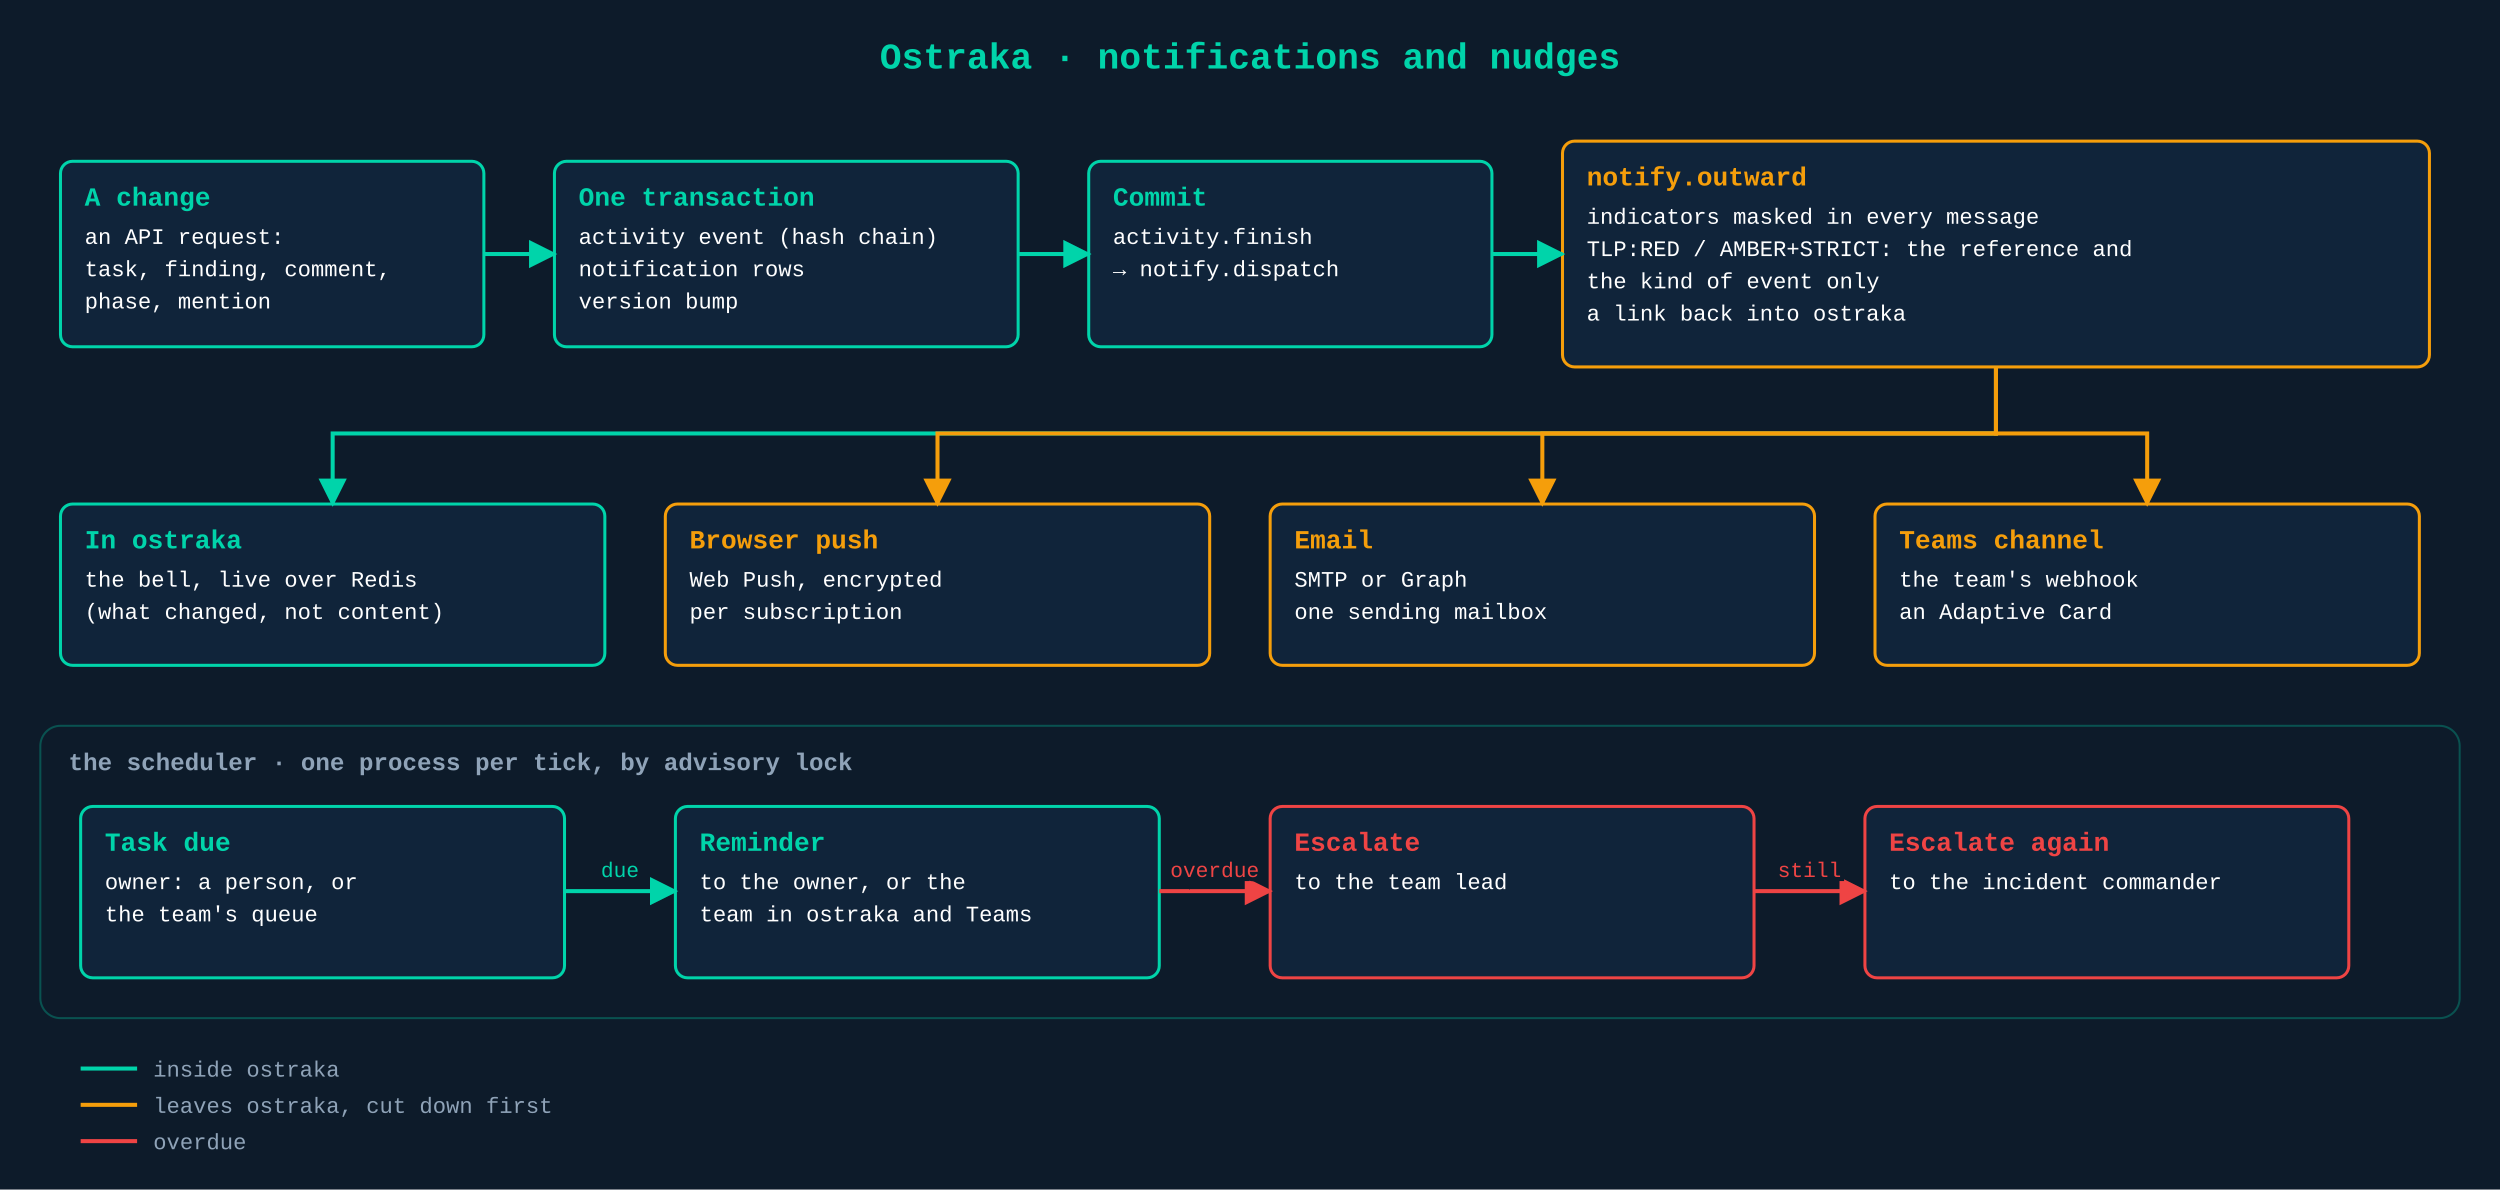
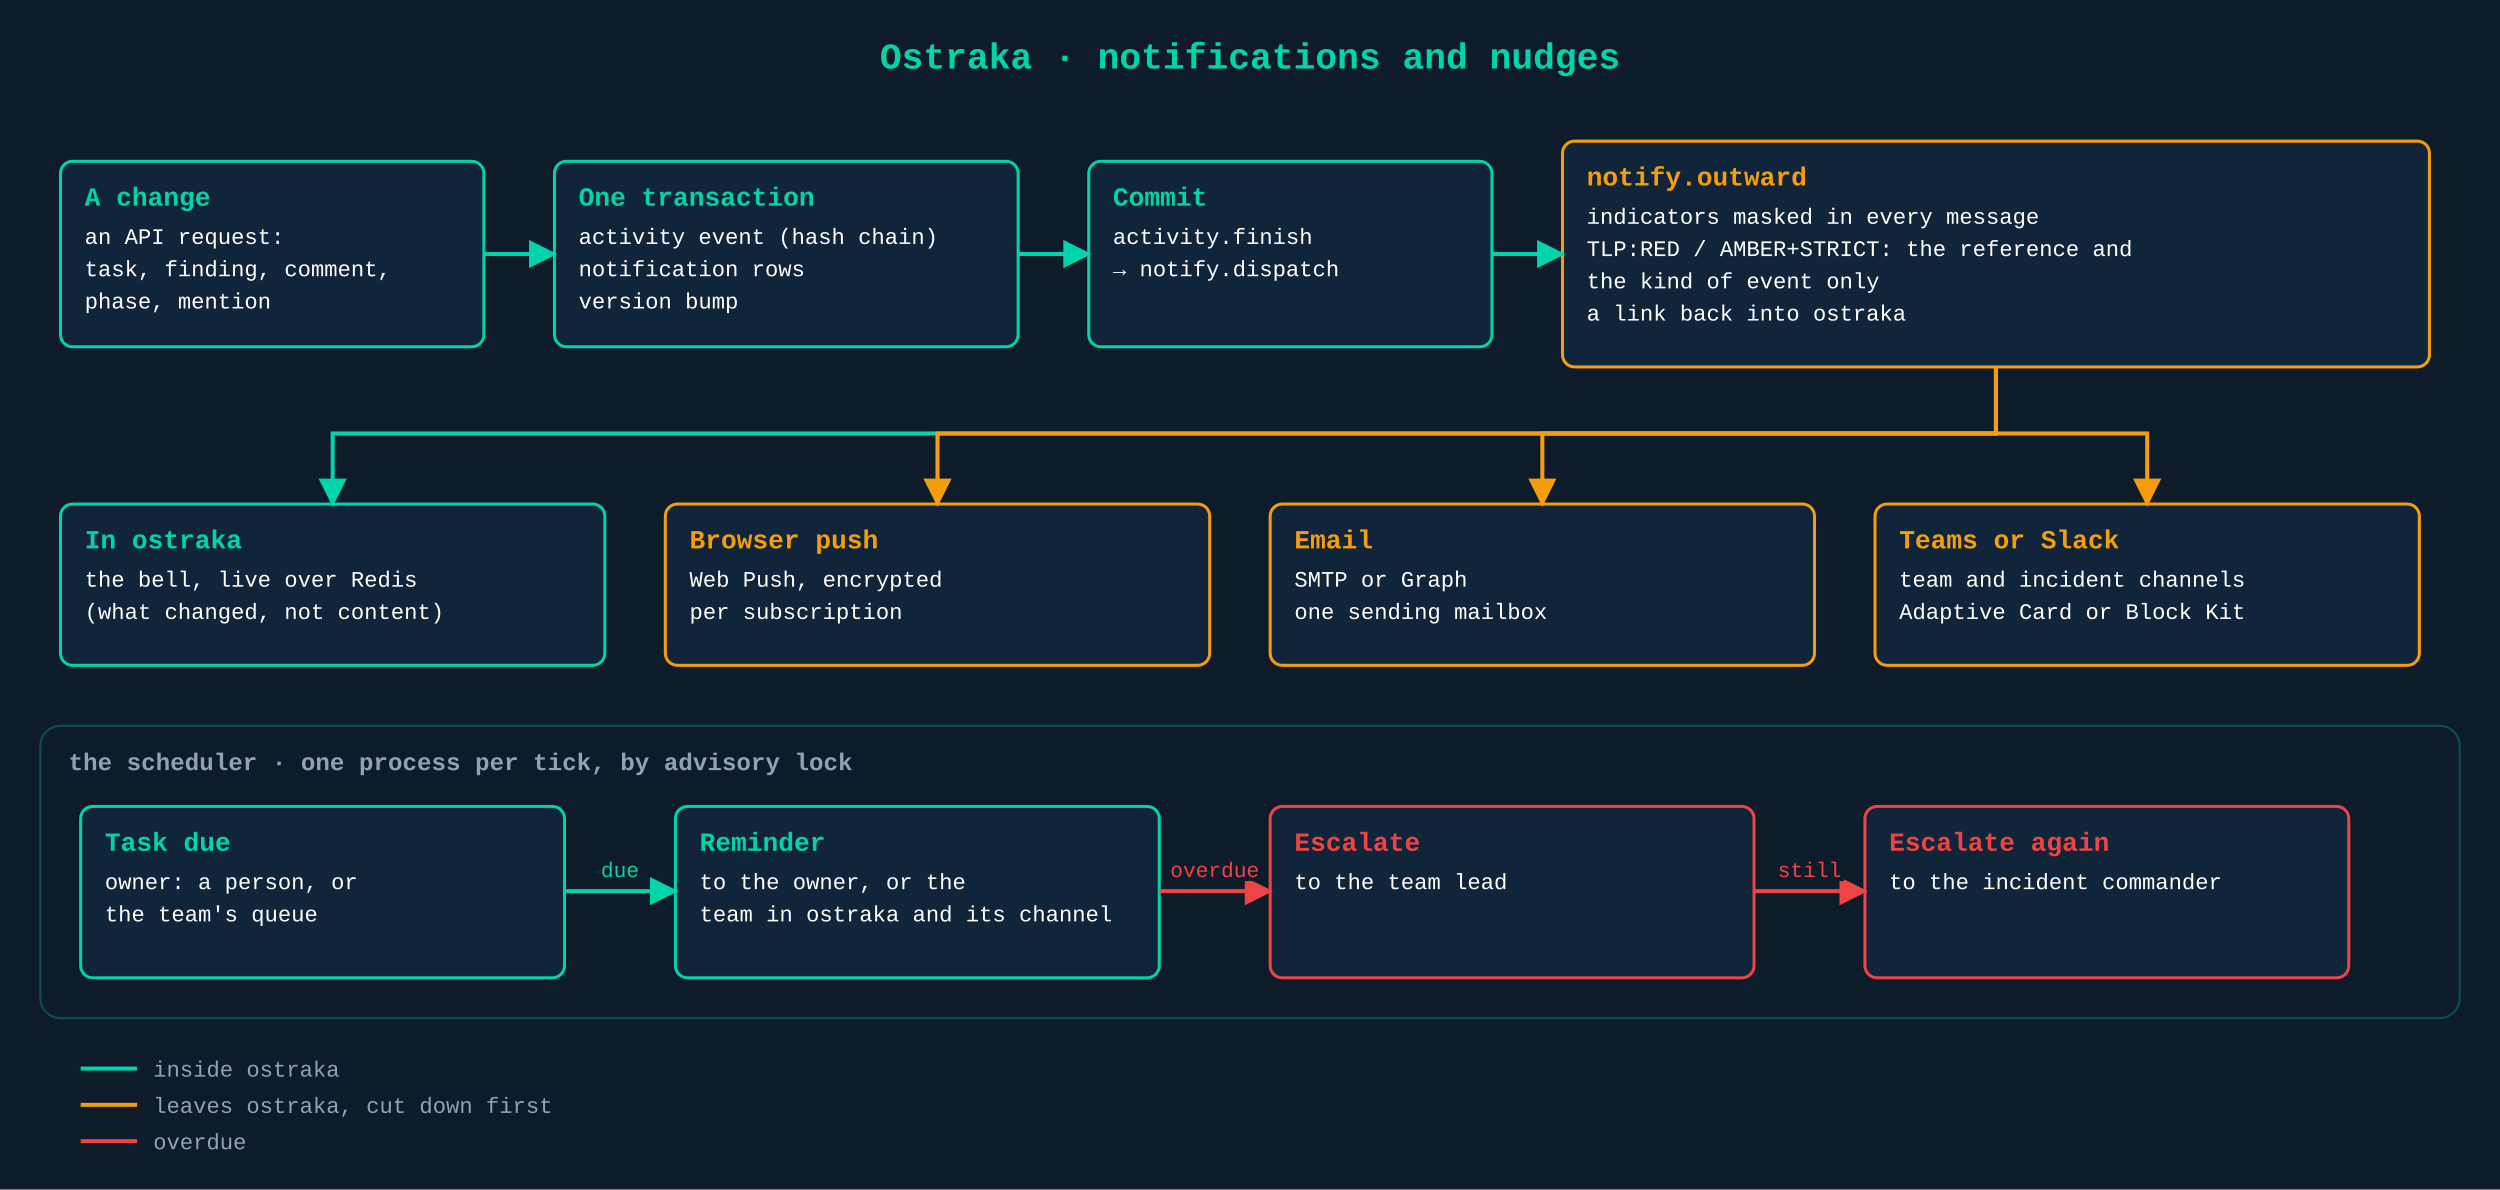
<svg xmlns="http://www.w3.org/2000/svg" viewBox="0 0 1240 590" font-family="'JetBrains Mono','Courier New',monospace">
  <defs>
    <marker id="et" viewBox="0 0 10 10" refX="9" refY="5" markerWidth="7" markerHeight="7" orient="auto">
      <path d="M0 0 L10 5 L0 10 z" fill="#00D4AA" />
    </marker>
    <marker id="st" viewBox="0 0 10 10" refX="1" refY="5" markerWidth="7" markerHeight="7" orient="auto">
      <path d="M10 0 L0 5 L10 10 z" fill="#00D4AA" />
    </marker>
    <marker id="ea" viewBox="0 0 10 10" refX="9" refY="5" markerWidth="7" markerHeight="7" orient="auto">
      <path d="M0 0 L10 5 L0 10 z" fill="#F59E0B" />
    </marker>
    <marker id="sa" viewBox="0 0 10 10" refX="1" refY="5" markerWidth="7" markerHeight="7" orient="auto">
      <path d="M10 0 L0 5 L10 10 z" fill="#F59E0B" />
    </marker>
    <marker id="er" viewBox="0 0 10 10" refX="9" refY="5" markerWidth="7" markerHeight="7" orient="auto">
      <path d="M0 0 L10 5 L0 10 z" fill="#EF4444" />
    </marker>
    <marker id="sr" viewBox="0 0 10 10" refX="1" refY="5" markerWidth="7" markerHeight="7" orient="auto">
      <path d="M10 0 L0 5 L10 10 z" fill="#EF4444" />
    </marker>
  </defs>
  <rect width="1240" height="590" fill="#0D1B2A" />
  <text x="620.0" y="34" font-size="18" fill="#00D4AA" text-anchor="middle" font-weight="700">Ostraka · notifications and nudges</text>
  <rect x="30" y="80" width="210" height="92" rx="6" fill="#10243A" stroke="#00D4AA" stroke-width="1.5" />
  <text x="42" y="102" font-size="13" fill="#00D4AA" text-anchor="start" font-weight="700">A change</text>
  <text x="42" y="121" font-size="11" fill="#FFFFFF" text-anchor="start" font-weight="400">an API request:</text>
  <text x="42" y="137" font-size="11" fill="#FFFFFF" text-anchor="start" font-weight="400">task, finding, comment,</text>
  <text x="42" y="153" font-size="11" fill="#FFFFFF" text-anchor="start" font-weight="400">phase, mention</text>
  <rect x="275" y="80" width="230" height="92" rx="6" fill="#10243A" stroke="#00D4AA" stroke-width="1.5" />
  <text x="287" y="102" font-size="13" fill="#00D4AA" text-anchor="start" font-weight="700">One transaction</text>
  <text x="287" y="121" font-size="11" fill="#FFFFFF" text-anchor="start" font-weight="400">activity event (hash chain)</text>
  <text x="287" y="137" font-size="11" fill="#FFFFFF" text-anchor="start" font-weight="400">notification rows</text>
  <text x="287" y="153" font-size="11" fill="#FFFFFF" text-anchor="start" font-weight="400">version bump</text>
  <rect x="540" y="80" width="200" height="92" rx="6" fill="#10243A" stroke="#00D4AA" stroke-width="1.5" />
  <text x="552" y="102" font-size="13" fill="#00D4AA" text-anchor="start" font-weight="700">Commit</text>
  <text x="552" y="121" font-size="11" fill="#FFFFFF" text-anchor="start" font-weight="400">activity.finish</text>
  <text x="552" y="137" font-size="11" fill="#FFFFFF" text-anchor="start" font-weight="400">→ notify.dispatch</text>
  <rect x="775" y="70" width="430" height="112" rx="6" fill="#10243A" stroke="#F59E0B" stroke-width="1.5" />
  <text x="787" y="92" font-size="13" fill="#F59E0B" text-anchor="start" font-weight="700">notify.outward</text>
  <text x="787" y="111" font-size="11" fill="#FFFFFF" text-anchor="start" font-weight="400">indicators masked in every message</text>
  <text x="787" y="127" font-size="11" fill="#FFFFFF" text-anchor="start" font-weight="400">TLP:RED / AMBER+STRICT: the reference and</text>
  <text x="787" y="143" font-size="11" fill="#FFFFFF" text-anchor="start" font-weight="400">the kind of event only</text>
  <text x="787" y="159" font-size="11" fill="#FFFFFF" text-anchor="start" font-weight="400">a link back into ostraka</text>
  <path d="M240 126 L275 126" fill="none" stroke="#00D4AA" stroke-width="2" marker-end="url(#et)" />
  <path d="M505 126 L540 126" fill="none" stroke="#00D4AA" stroke-width="2" marker-end="url(#et)" />
  <path d="M740 126 L775 126" fill="none" stroke="#00D4AA" stroke-width="2" marker-end="url(#et)" />
  <rect x="30" y="250" width="270" height="80" rx="6" fill="#10243A" stroke="#00D4AA" stroke-width="1.5" />
  <text x="42" y="272" font-size="13" fill="#00D4AA" text-anchor="start" font-weight="700">In ostraka</text>
  <text x="42" y="291" font-size="11" fill="#FFFFFF" text-anchor="start" font-weight="400">the bell, live over Redis</text>
  <text x="42" y="307" font-size="11" fill="#FFFFFF" text-anchor="start" font-weight="400">(what changed, not content)</text>
  <path d="M990 182 L990 215 L165 215 L165 250" fill="none" stroke="#00D4AA" stroke-width="2" marker-end="url(#et)" />
  <rect x="330" y="250" width="270" height="80" rx="6" fill="#10243A" stroke="#F59E0B" stroke-width="1.5" />
  <text x="342" y="272" font-size="13" fill="#F59E0B" text-anchor="start" font-weight="700">Browser push</text>
  <text x="342" y="291" font-size="11" fill="#FFFFFF" text-anchor="start" font-weight="400">Web Push, encrypted</text>
  <text x="342" y="307" font-size="11" fill="#FFFFFF" text-anchor="start" font-weight="400">per subscription</text>
  <path d="M990 182 L990 215 L465 215 L465 250" fill="none" stroke="#F59E0B" stroke-width="2" marker-end="url(#ea)" />
  <rect x="630" y="250" width="270" height="80" rx="6" fill="#10243A" stroke="#F59E0B" stroke-width="1.5" />
  <text x="642" y="272" font-size="13" fill="#F59E0B" text-anchor="start" font-weight="700">Email</text>
  <text x="642" y="291" font-size="11" fill="#FFFFFF" text-anchor="start" font-weight="400">SMTP or Graph</text>
  <text x="642" y="307" font-size="11" fill="#FFFFFF" text-anchor="start" font-weight="400">one sending mailbox</text>
  <path d="M990 182 L990 215 L765 215 L765 250" fill="none" stroke="#F59E0B" stroke-width="2" marker-end="url(#ea)" />
  <rect x="930" y="250" width="270" height="80" rx="6" fill="#10243A" stroke="#F59E0B" stroke-width="1.5" />
-   <text x="942" y="272" font-size="13" fill="#F59E0B" text-anchor="start" font-weight="700">Teams channel</text>
-   <text x="942" y="291" font-size="11" fill="#FFFFFF" text-anchor="start" font-weight="400">the team's webhook</text>
-   <text x="942" y="307" font-size="11" fill="#FFFFFF" text-anchor="start" font-weight="400">an Adaptive Card</text>
+   <text x="942" y="272" font-size="13" fill="#F59E0B" text-anchor="start" font-weight="700">Teams or Slack</text>
+   <text x="942" y="291" font-size="11" fill="#FFFFFF" text-anchor="start" font-weight="400">team and incident channels</text>
+   <text x="942" y="307" font-size="11" fill="#FFFFFF" text-anchor="start" font-weight="400">Adaptive Card or Block Kit</text>
  <path d="M990 182 L990 215 L1065 215 L1065 250" fill="none" stroke="#F59E0B" stroke-width="2" marker-end="url(#ea)" />
  <rect x="20" y="360" width="1200" height="145" rx="10" fill="none" stroke="#00D4AA" stroke-opacity="0.3" stroke-width="1" />
  <text x="34" y="382" font-size="12" fill="#8FA3B8" text-anchor="start" font-weight="700">the scheduler · one process per tick, by advisory lock</text>
  <rect x="40" y="400" width="240" height="85" rx="6" fill="#10243A" stroke="#00D4AA" stroke-width="1.5" />
  <text x="52" y="422" font-size="13" fill="#00D4AA" text-anchor="start" font-weight="700">Task due</text>
  <text x="52" y="441" font-size="11" fill="#FFFFFF" text-anchor="start" font-weight="400">owner: a person, or</text>
  <text x="52" y="457" font-size="11" fill="#FFFFFF" text-anchor="start" font-weight="400">the team's queue</text>
  <rect x="335" y="400" width="240" height="85" rx="6" fill="#10243A" stroke="#00D4AA" stroke-width="1.5" />
  <text x="347" y="422" font-size="13" fill="#00D4AA" text-anchor="start" font-weight="700">Reminder</text>
  <text x="347" y="441" font-size="11" fill="#FFFFFF" text-anchor="start" font-weight="400">to the owner, or the</text>
-   <text x="347" y="457" font-size="11" fill="#FFFFFF" text-anchor="start" font-weight="400">team in ostraka and Teams</text>
+   <text x="347" y="457" font-size="11" fill="#FFFFFF" text-anchor="start" font-weight="400">team in ostraka and its channel</text>
  <path d="M280 442 L335 442" fill="none" stroke="#00D4AA" stroke-width="2" marker-end="url(#et)" />
  <text x="307.5" y="435.0" font-size="10.5" fill="#00D4AA" text-anchor="middle" paint-order="stroke" stroke="#0D1B2A" stroke-width="4">due</text>
  <rect x="630" y="400" width="240" height="85" rx="6" fill="#10243A" stroke="#EF4444" stroke-width="1.5" />
  <text x="642" y="422" font-size="13" fill="#EF4444" text-anchor="start" font-weight="700">Escalate</text>
  <text x="642" y="441" font-size="11" fill="#FFFFFF" text-anchor="start" font-weight="400">to the team lead</text>
  <path d="M575 442 L630 442" fill="none" stroke="#EF4444" stroke-width="2" marker-end="url(#er)" />
  <text x="602.5" y="435.0" font-size="10.5" fill="#EF4444" text-anchor="middle" paint-order="stroke" stroke="#0D1B2A" stroke-width="4">overdue</text>
  <rect x="925" y="400" width="240" height="85" rx="6" fill="#10243A" stroke="#EF4444" stroke-width="1.5" />
  <text x="937" y="422" font-size="13" fill="#EF4444" text-anchor="start" font-weight="700">Escalate again</text>
  <text x="937" y="441" font-size="11" fill="#FFFFFF" text-anchor="start" font-weight="400">to the incident commander</text>
  <path d="M870 442 L925 442" fill="none" stroke="#EF4444" stroke-width="2" marker-end="url(#er)" />
  <text x="897.5" y="435.0" font-size="10.5" fill="#EF4444" text-anchor="middle" paint-order="stroke" stroke="#0D1B2A" stroke-width="4">still</text>
  <line x1="40" y1="530" x2="68" y2="530" stroke="#00D4AA" stroke-width="2" />
  <text x="76" y="534" font-size="11" fill="#8FA3B8" text-anchor="start" font-weight="400">inside ostraka</text>
  <line x1="40" y1="548" x2="68" y2="548" stroke="#F59E0B" stroke-width="2" />
  <text x="76" y="552" font-size="11" fill="#8FA3B8" text-anchor="start" font-weight="400">leaves ostraka, cut down first</text>
  <line x1="40" y1="566" x2="68" y2="566" stroke="#EF4444" stroke-width="2" />
  <text x="76" y="570" font-size="11" fill="#8FA3B8" text-anchor="start" font-weight="400">overdue</text>
</svg>
